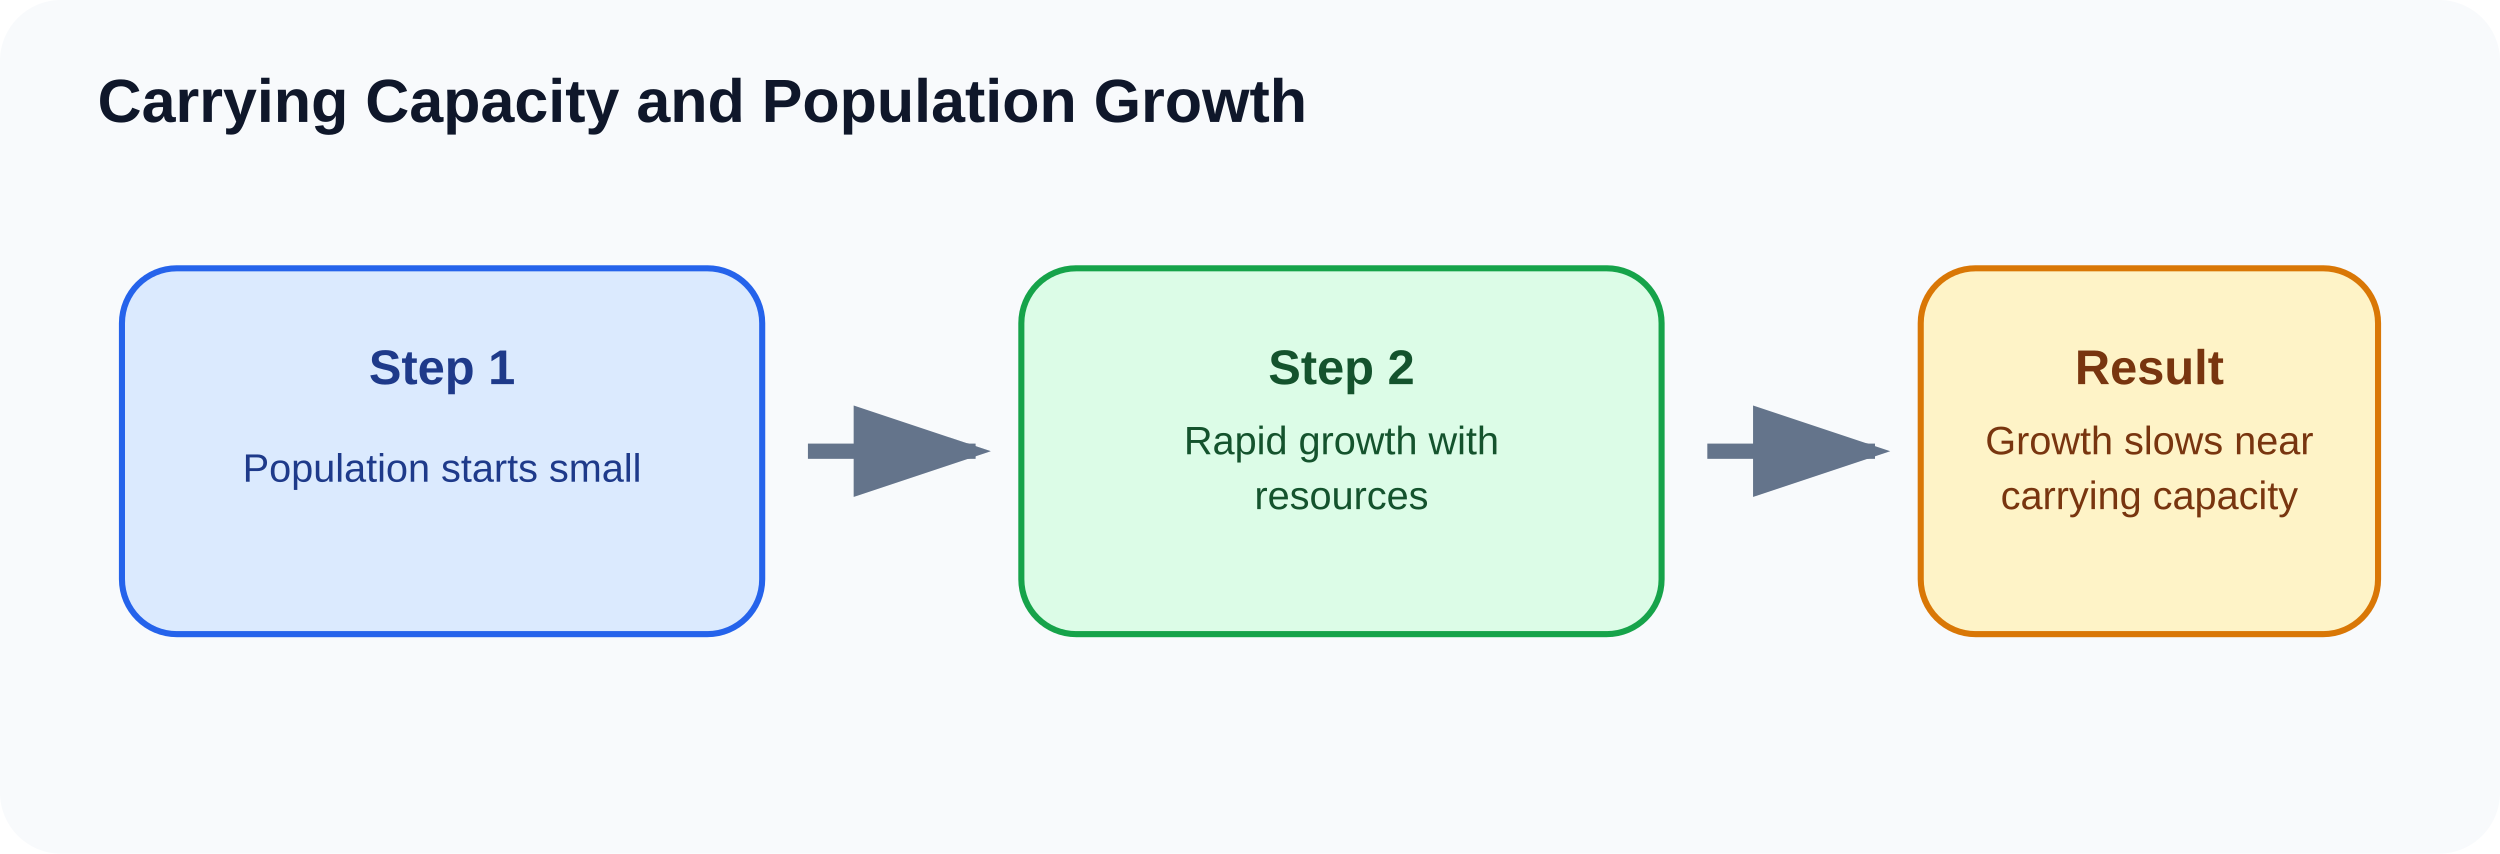
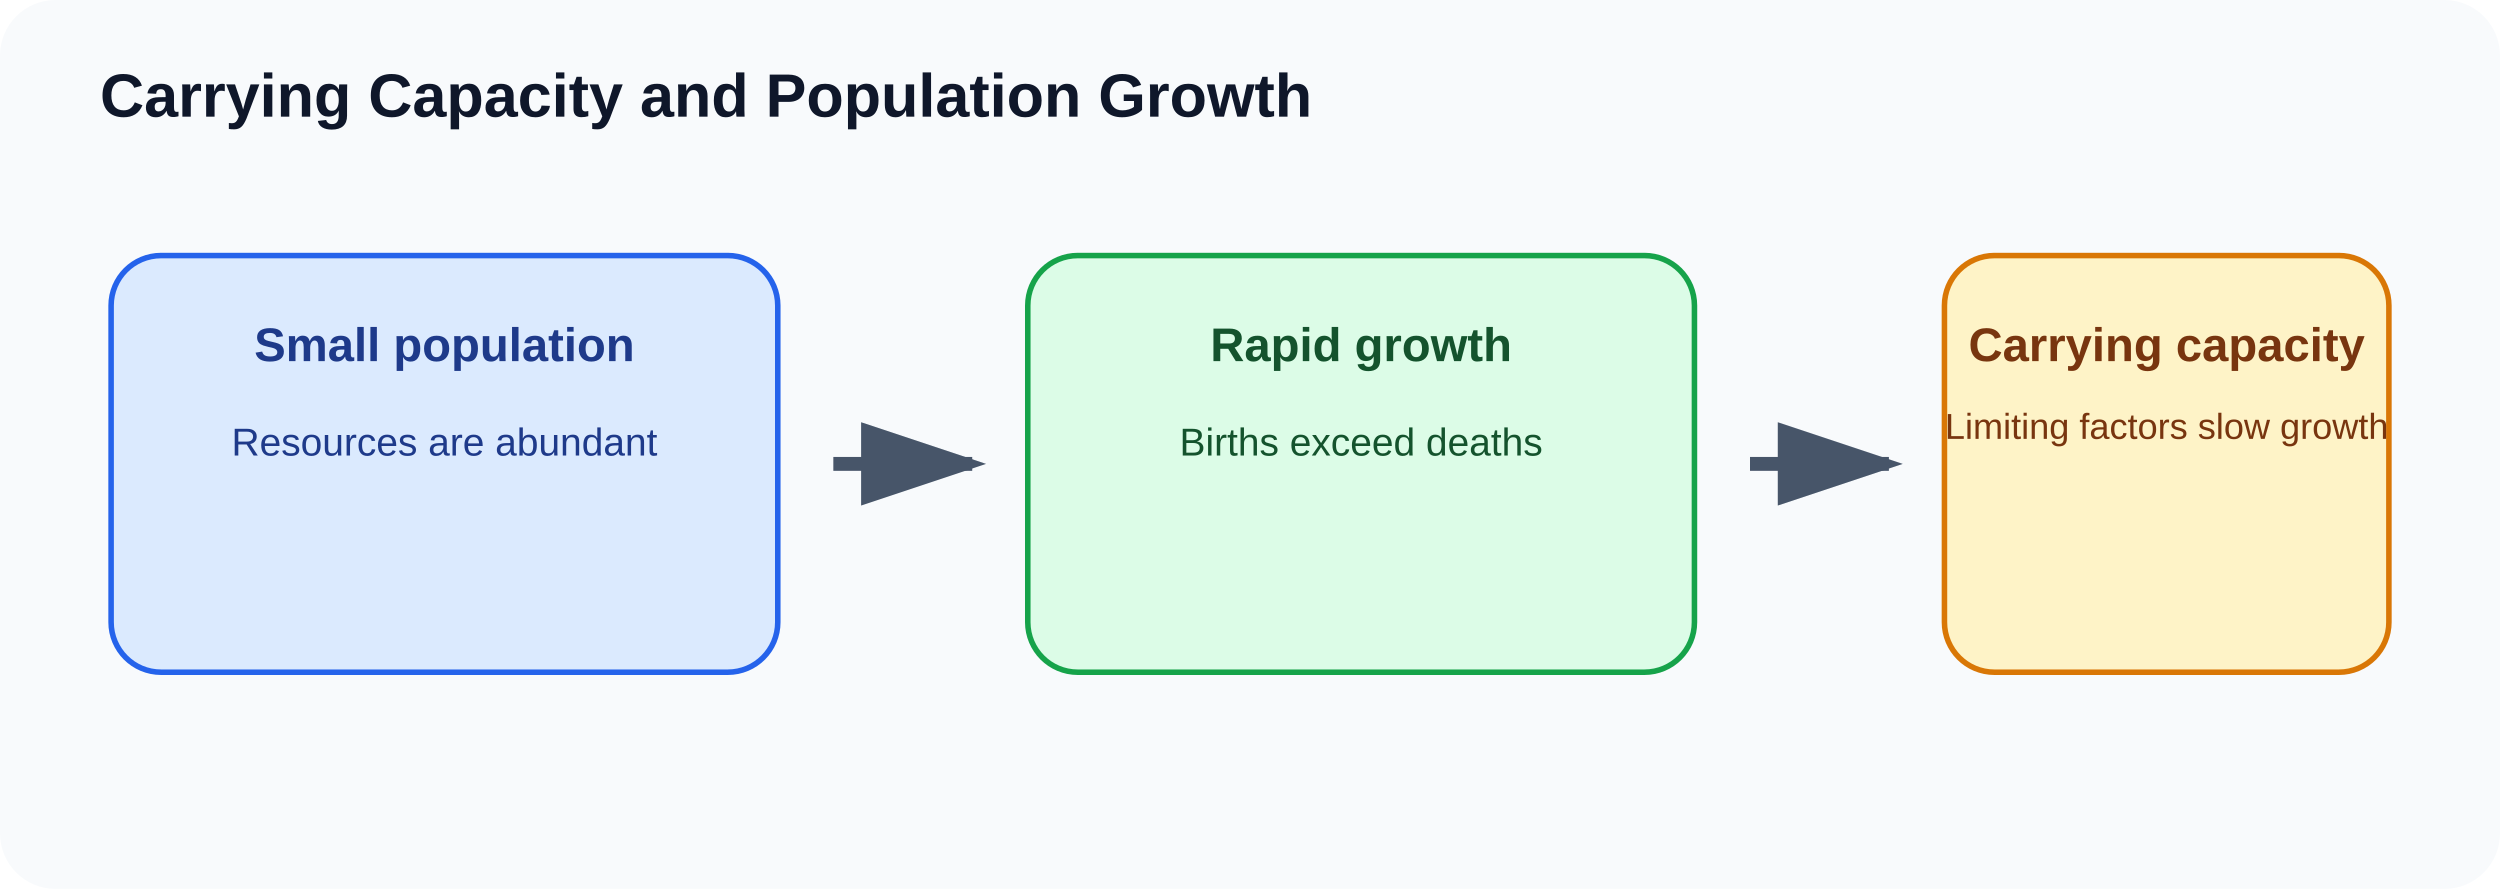
- <svg xmlns="http://www.w3.org/2000/svg" role="img" aria-label="Carrying Capacity and Population Growth concept flow" viewBox="0 0 820 280" width="100%" height="280" style="max-width:820px">
-   <rect width="820" height="280" rx="20" fill="#f8fafc" />
-   <text x="32" y="40" font-family="Arial, sans-serif" font-size="20" font-weight="700" fill="#0f172a">Carrying Capacity and Population Growth</text>
+ <svg xmlns="http://www.w3.org/2000/svg" role="img" aria-label="Carrying Capacity and Population Growth visual overview" viewBox="0 0 900 320" width="100%" height="320" style="max-width:900px">
+   <rect width="900" height="320" rx="20" fill="#f8fafc" />
+   <text x="36" y="42" font-family="Arial, sans-serif" font-size="22" font-weight="700" fill="#0f172a">Carrying Capacity and Population Growth</text>
  <defs>
    <marker id="arrow" markerWidth="10" markerHeight="10" refX="8" refY="3" orient="auto" markerUnits="strokeWidth">
-       <path d="M0,0 L0,6 L9,3 z" fill="#64748b" />
+       <path d="M0,0 L0,6 L9,3 z" fill="#475569" />
    </marker>
  </defs>
  <g font-family="Arial, sans-serif">
-     <rect x="40" y="88" width="210" height="120" rx="18" fill="#dbeafe" stroke="#2563eb" stroke-width="2" />
-     <text x="145" y="126" text-anchor="middle" font-size="16" font-weight="700" fill="#1e3a8a">Step 1</text>
-     <text x="145" y="158" text-anchor="middle" font-size="13" fill="#1e3a8a">Population starts small</text>
-     <path d="M265 148 H320" stroke="#64748b" stroke-width="5" marker-end="url(#arrow)" />
-     <rect x="335" y="88" width="210" height="120" rx="18" fill="#dcfce7" stroke="#16a34a" stroke-width="2" />
-     <text x="440" y="126" text-anchor="middle" font-size="16" font-weight="700" fill="#14532d">Step 2</text>
-     <text x="440" y="149" text-anchor="middle" font-size="13" fill="#14532d">Rapid growth with</text>
-     <text x="440" y="167" text-anchor="middle" font-size="13" fill="#14532d">resources</text>
-     <path d="M560 148 H615" stroke="#64748b" stroke-width="5" marker-end="url(#arrow)" />
-     <rect x="630" y="88" width="150" height="120" rx="18" fill="#fef3c7" stroke="#d97706" stroke-width="2" />
-     <text x="705" y="126" text-anchor="middle" font-size="16" font-weight="700" fill="#78350f">Result</text>
-     <text x="705" y="149" text-anchor="middle" font-size="13" fill="#78350f">Growth slows near</text>
-     <text x="705" y="167" text-anchor="middle" font-size="13" fill="#78350f">carrying capacity</text>
+     <rect x="40" y="92" width="240" height="150" rx="18" fill="#dbeafe" stroke="#2563eb" stroke-width="2" />
+     <text x="160" y="130" text-anchor="middle" font-size="17" font-weight="700" fill="#1e3a8a">Small population</text>
+     <text x="160" y="164" text-anchor="middle" font-size="14" fill="#1e3a8a">Resources are abundant</text>
+     <path d="M300 167 H350" stroke="#475569" stroke-width="5" marker-end="url(#arrow)" />
+     <rect x="370" y="92" width="240" height="150" rx="18" fill="#dcfce7" stroke="#16a34a" stroke-width="2" />
+     <text x="490" y="130" text-anchor="middle" font-size="17" font-weight="700" fill="#14532d">Rapid growth</text>
+     <text x="490" y="164" text-anchor="middle" font-size="14" fill="#14532d">Births exceed deaths</text>
+     <path d="M630 167 H680" stroke="#475569" stroke-width="5" marker-end="url(#arrow)" />
+     <rect x="700" y="92" width="160" height="150" rx="18" fill="#fef3c7" stroke="#d97706" stroke-width="2" />
+     <text x="780" y="130" text-anchor="middle" font-size="17" font-weight="700" fill="#78350f">Carrying capacity</text>
+     <text x="780" y="158" text-anchor="middle" font-size="13" fill="#78350f">Limiting factors slow growth</text>
  </g>
</svg>
